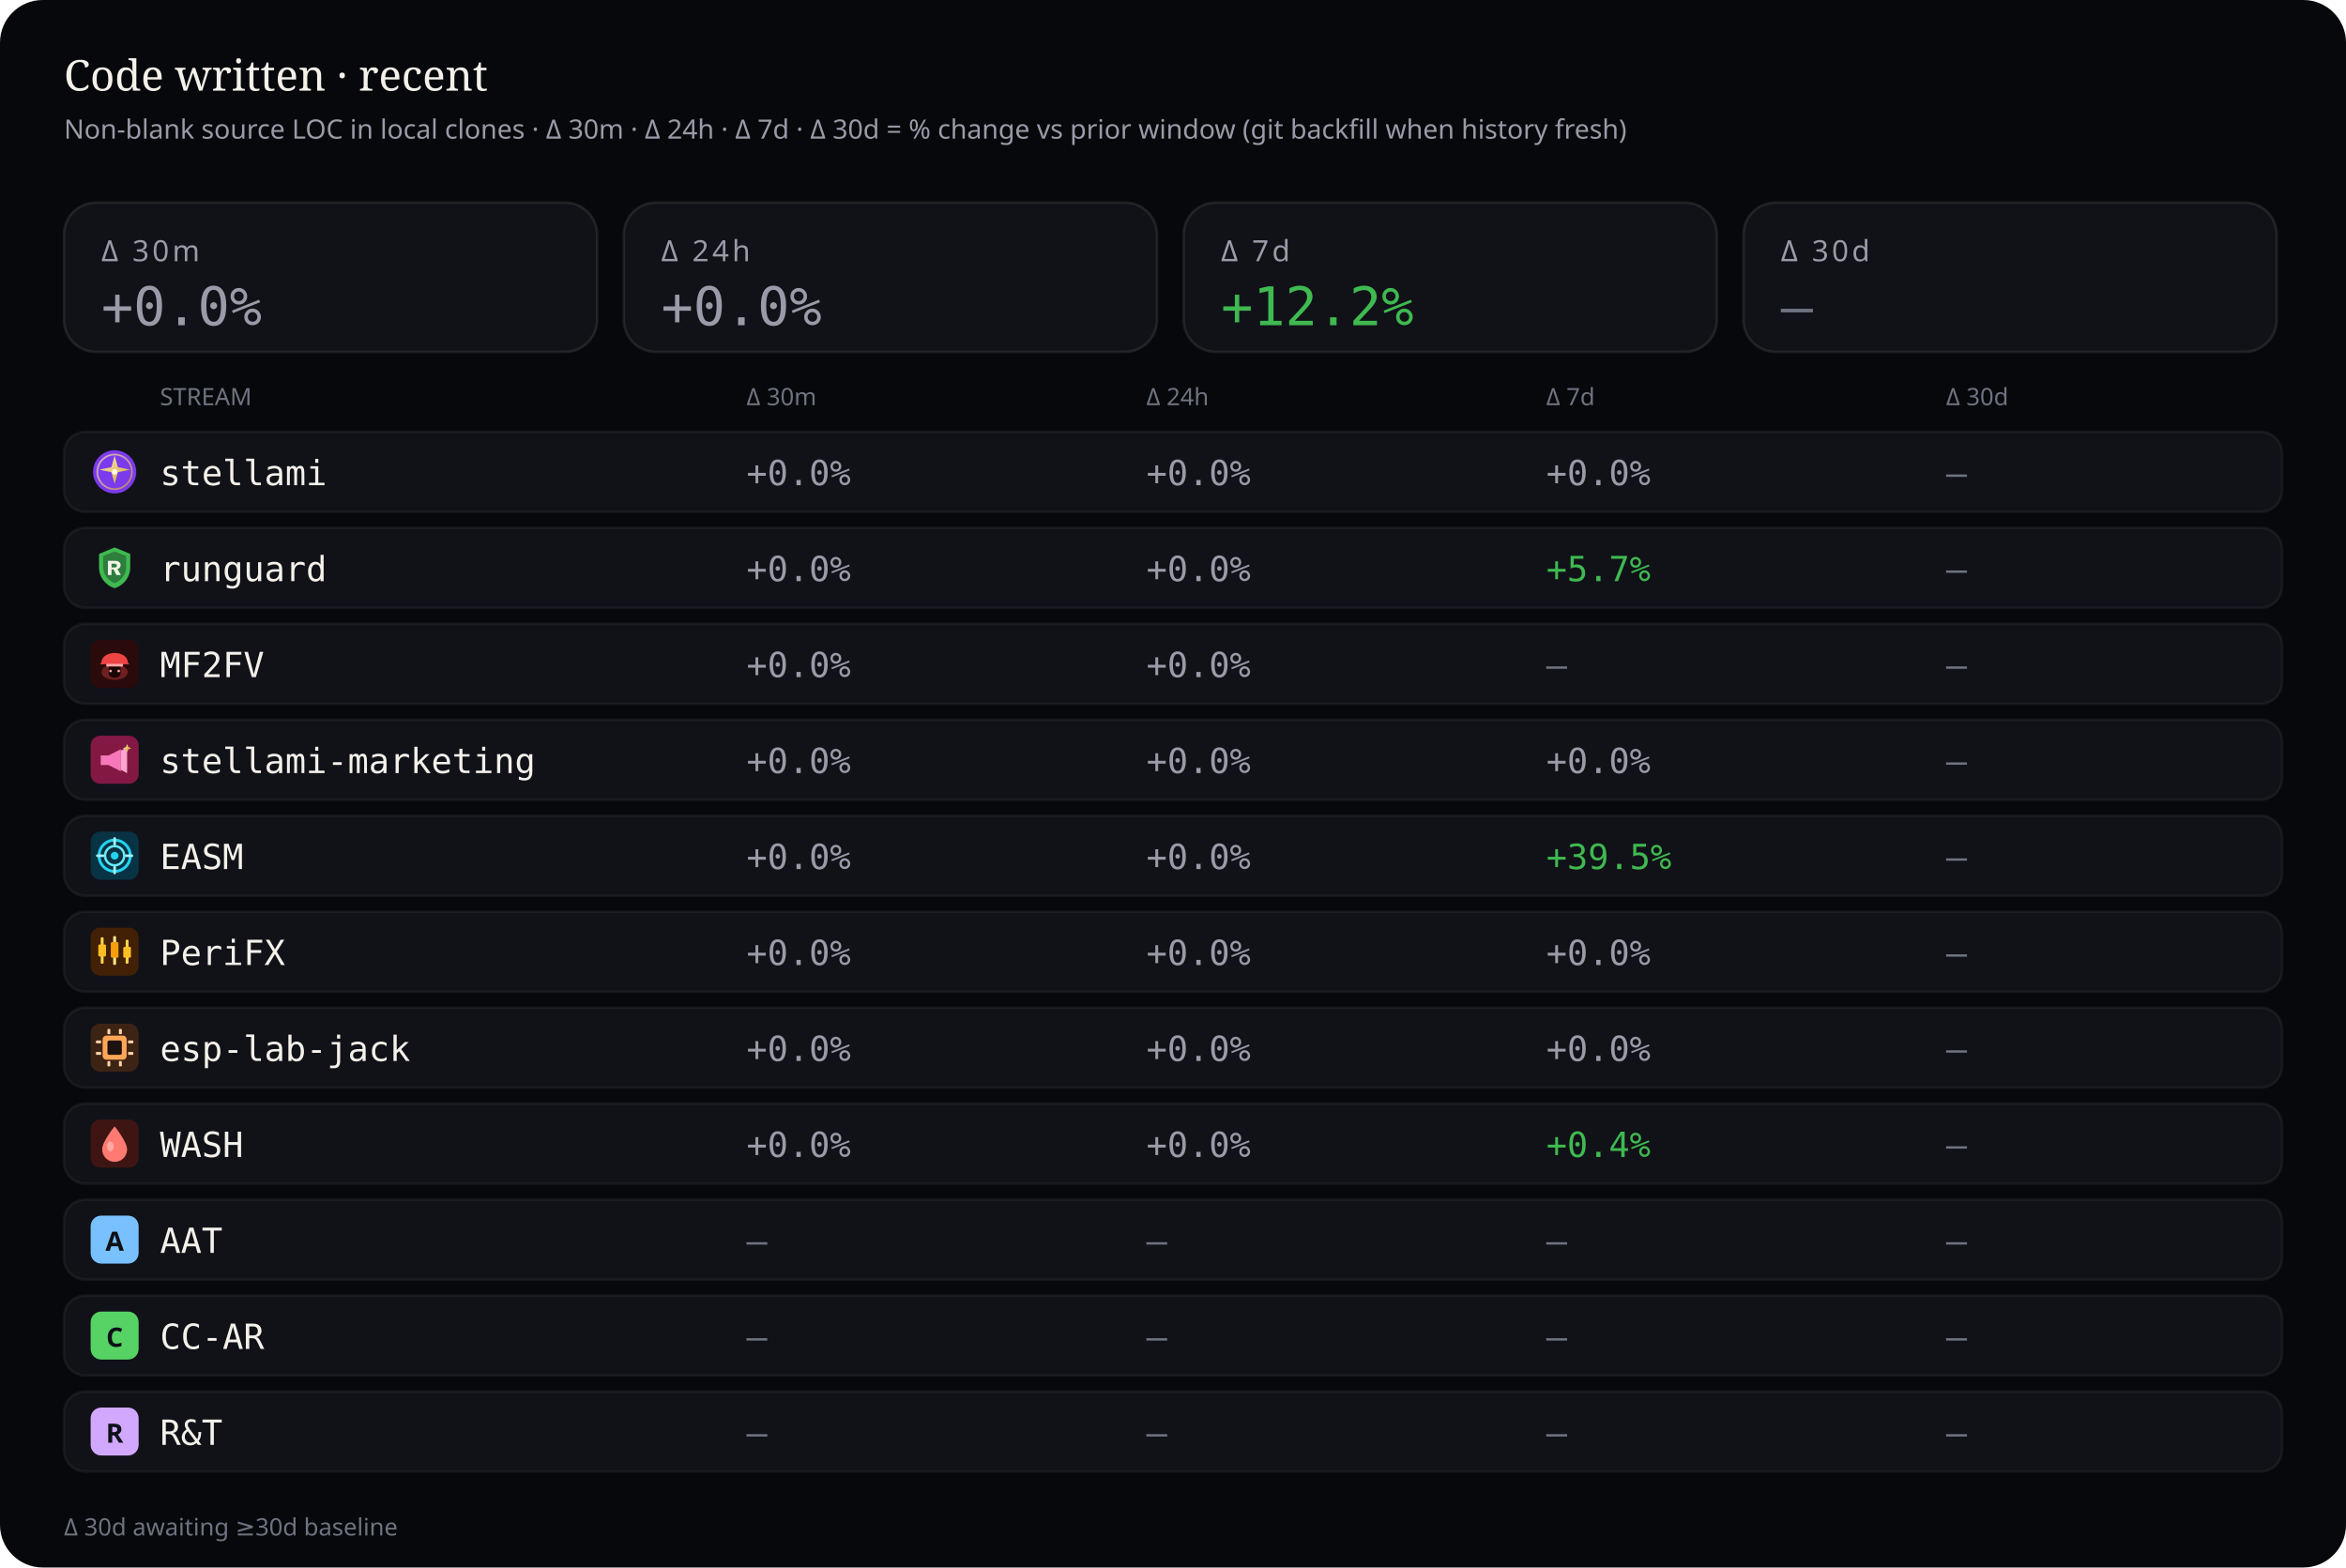
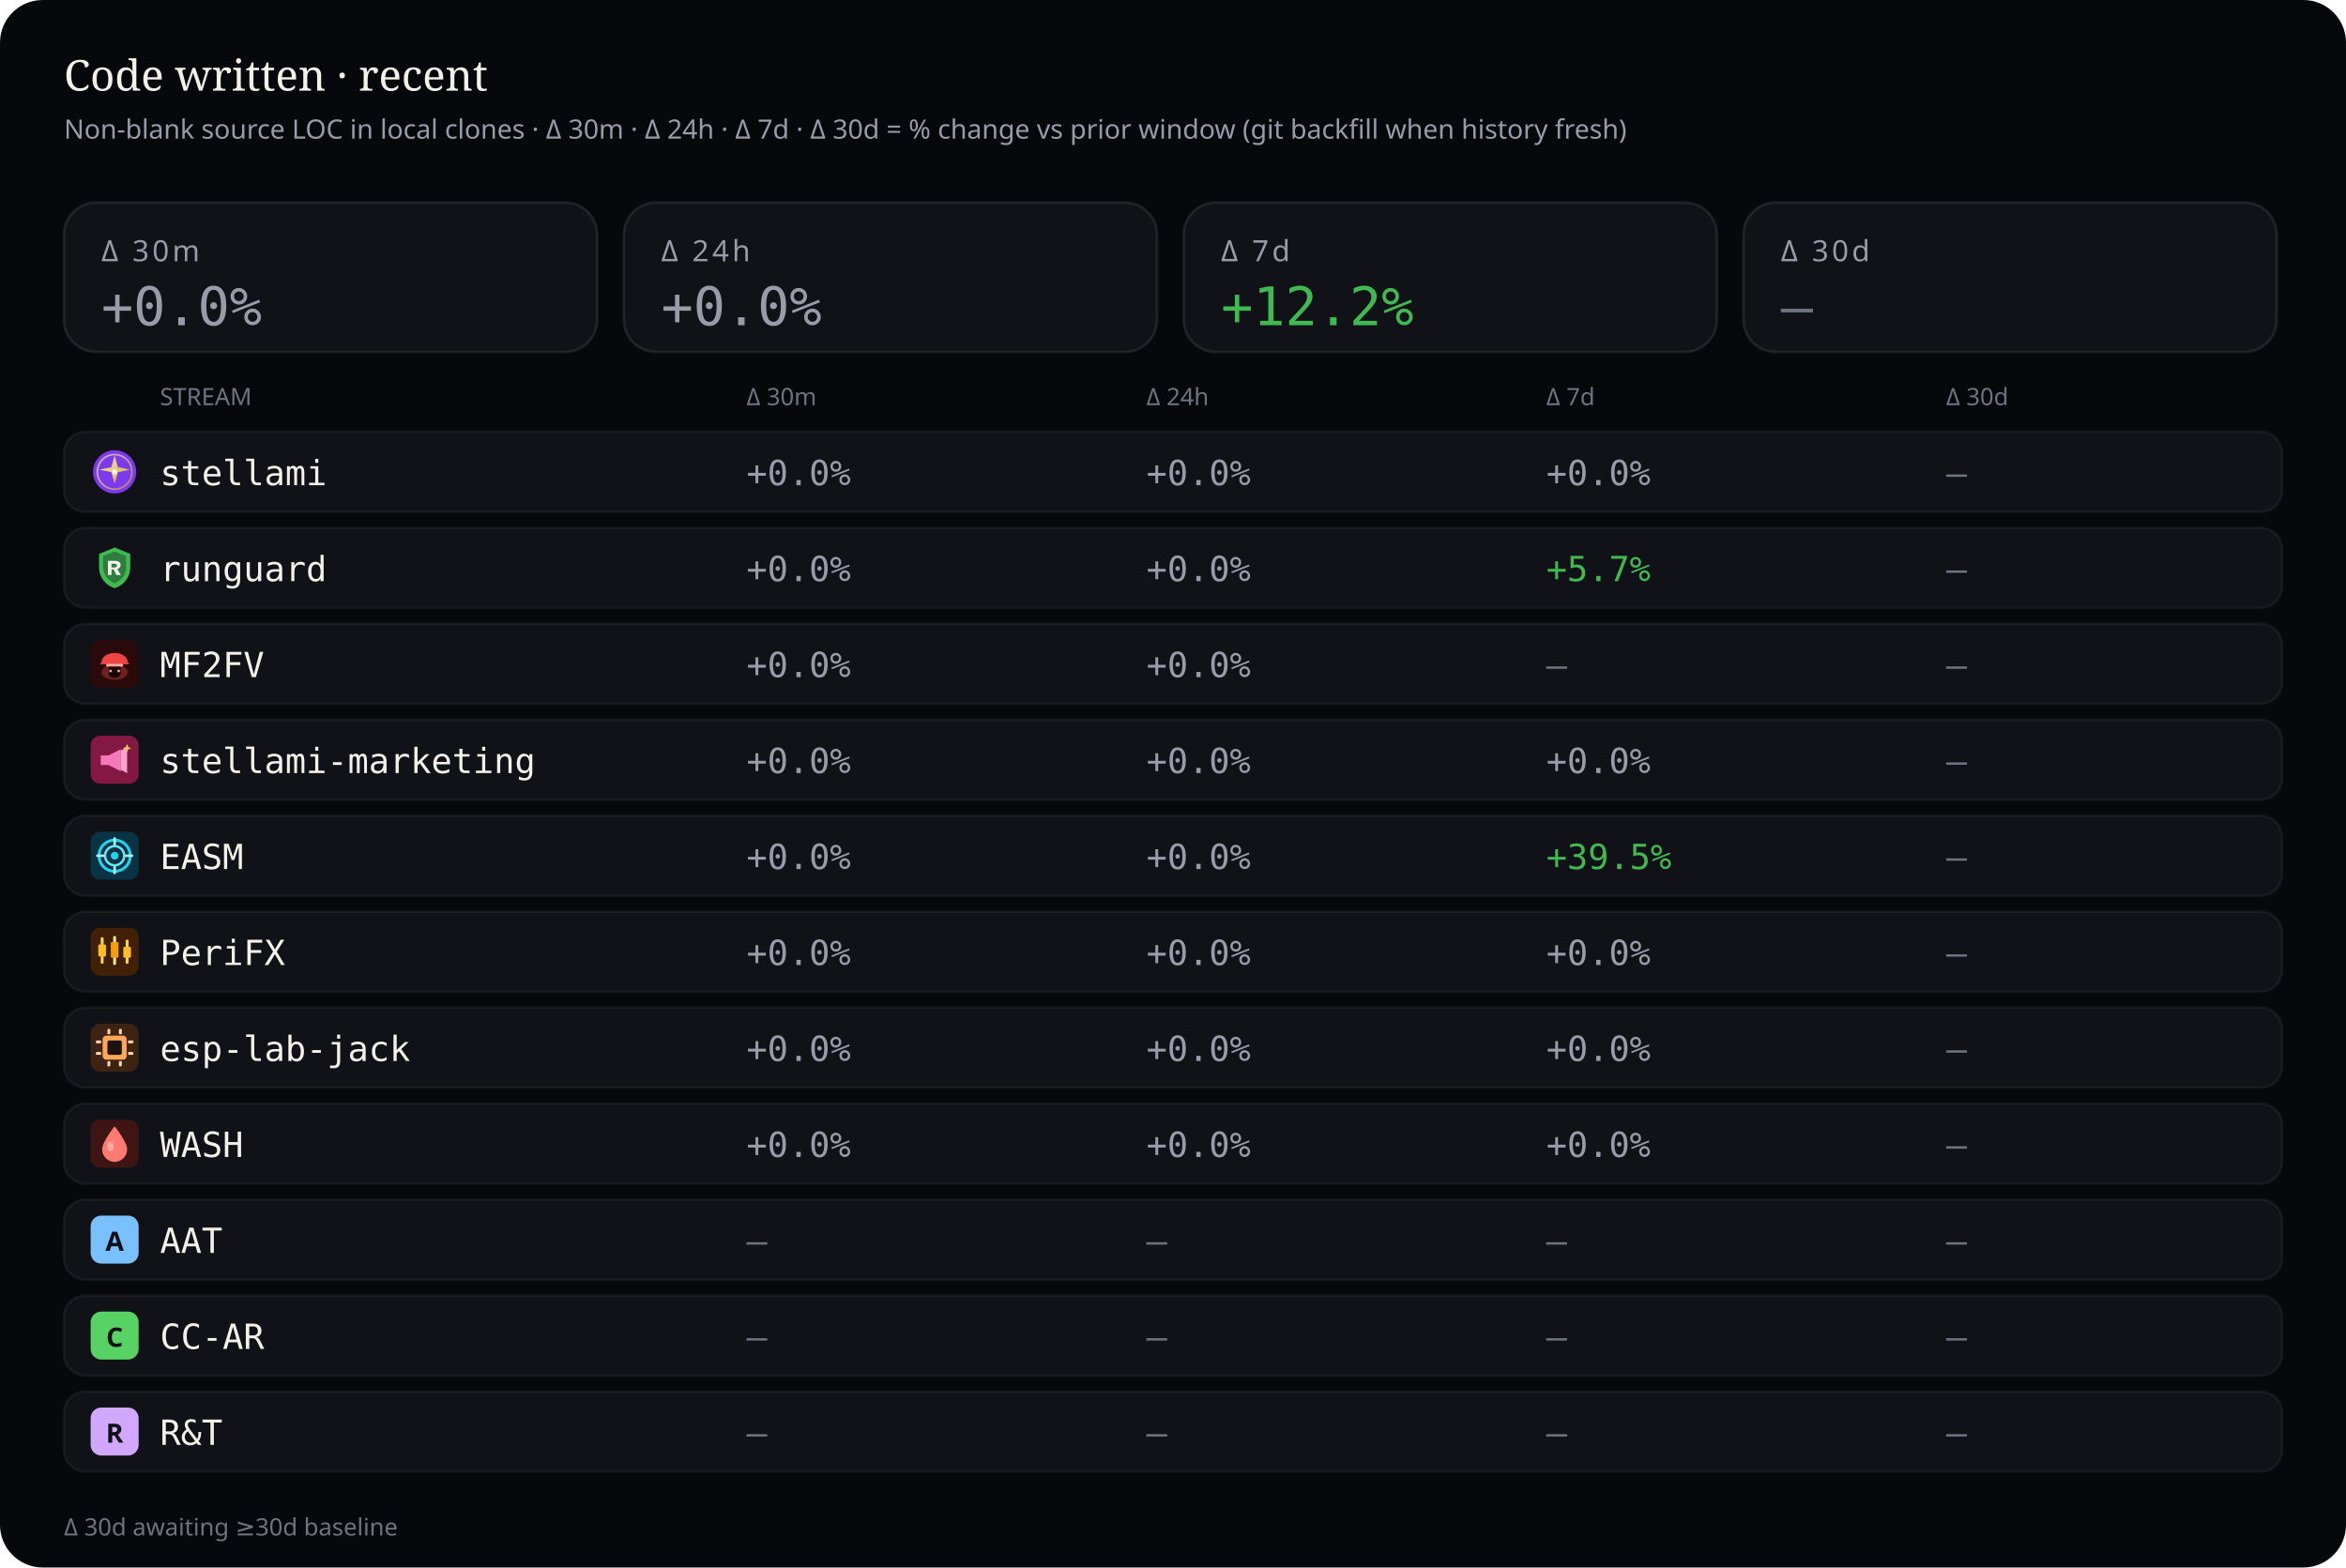
<svg xmlns="http://www.w3.org/2000/svg" viewBox="0 0 880 588" width="880" height="588" role="img" aria-label="Source code deltas — 30 minutes, 24 hours, 7 days, and 30 days">
  <rect width="880" height="588" rx="16" fill="#07080b" />
  <text x="24" y="34" fill="#f4f1ea" font-size="16" font-family="ui-serif, Georgia, serif">Code written · recent</text>
  <text x="24" y="52" fill="#9a9aa8" font-size="10" font-family="ui-sans-serif, system-ui, sans-serif">Non-blank source LOC in local clones · Δ 30m · Δ 24h · Δ 7d · Δ 30d = % change vs prior window (git backfill when history fresh)</text>
  <rect x="24" y="76" width="200" height="56" rx="12" fill="#101218" stroke="rgba(232,228,214,0.10)" />
  <text x="38" y="98" fill="#9a9aa8" font-size="11" font-family="ui-sans-serif, system-ui, sans-serif" letter-spacing="1.2">Δ 30m</text>
  <text x="38" y="122" fill="#9a9aa8" font-size="20" font-family="ui-monospace, SFMono-Regular, monospace">+0.0%</text>
  <rect x="234" y="76" width="200" height="56" rx="12" fill="#101218" stroke="rgba(232,228,214,0.10)" />
  <text x="248" y="98" fill="#9a9aa8" font-size="11" font-family="ui-sans-serif, system-ui, sans-serif" letter-spacing="1.2">Δ 24h</text>
  <text x="248" y="122" fill="#9a9aa8" font-size="20" font-family="ui-monospace, SFMono-Regular, monospace">+0.0%</text>
  <rect x="444" y="76" width="200" height="56" rx="12" fill="#101218" stroke="rgba(232,228,214,0.10)" />
  <text x="458" y="98" fill="#9a9aa8" font-size="11" font-family="ui-sans-serif, system-ui, sans-serif" letter-spacing="1.2">Δ 7d</text>
  <text x="458" y="122" fill="#3fb950" font-size="20" font-family="ui-monospace, SFMono-Regular, monospace">+12.2%</text>
  <rect x="654" y="76" width="200" height="56" rx="12" fill="#101218" stroke="rgba(232,228,214,0.10)" />
  <text x="668" y="98" fill="#9a9aa8" font-size="11" font-family="ui-sans-serif, system-ui, sans-serif" letter-spacing="1.2">Δ 30d</text>
  <text x="668" y="122" fill="#6f7380" font-size="20" font-family="ui-monospace, SFMono-Regular, monospace">—</text>
  <text x="60" y="152" fill="#6f7380" font-size="9" font-family="ui-sans-serif, system-ui, sans-serif">STREAM</text>
  <text x="280" y="152" fill="#6f7380" font-size="9" font-family="ui-sans-serif, system-ui, sans-serif">Δ 30m</text>
  <text x="430" y="152" fill="#6f7380" font-size="9" font-family="ui-sans-serif, system-ui, sans-serif">Δ 24h</text>
  <text x="580" y="152" fill="#6f7380" font-size="9" font-family="ui-sans-serif, system-ui, sans-serif">Δ 7d</text>
  <text x="730" y="152" fill="#6f7380" font-size="9" font-family="ui-sans-serif, system-ui, sans-serif">Δ 30d</text>
  <rect x="24" y="162" width="832" height="30" rx="8" fill="#101218" stroke="rgba(232,228,214,0.06)" />
  <g id="stream_logo_stellami" class="stream_logo" data-stream="stellami" transform="translate(34.0,168.0) scale(0.9)" opacity="1.0">
    <defs>
      <linearGradient id="stream_logo_stellami-stellami-gold" x1="0%" y1="0%" x2="100%" y2="100%">
        <stop offset="0%" stop-color="#f5e6a8" />
        <stop offset="55%" stop-color="#e8c57a" />
        <stop offset="100%" stop-color="#c9a227" />
      </linearGradient>
    </defs>
    <circle cx="10" cy="10" r="9" fill="#7c3aed" />
    <circle cx="10" cy="10" r="7.2" fill="none" stroke="url(#stream_logo_stellami-stellami-gold)" stroke-width="0.7" opacity=".7" />
    <path fill="url(#stream_logo_stellami-stellami-gold)" d="M10 3.2 L11.35 8.05 L16.4 9.1 L11.35 10.15 L10 15 L8.65 10.15 L3.6 9.1 L8.65 8.05 Z" />
    <circle cx="10" cy="10" r="1.15" fill="#fff8e8" />
  </g>
  <use class="stream_logo" data-stream="stellami" href="#stream_logo_stellami" x="34.0" y="168.0" width="18" height="18" opacity="0" />
  <text x="60" y="182" fill="#f4f1ea" font-size="13" font-family="ui-monospace, SFMono-Regular, monospace">stellami</text>
  <text x="280" y="182" fill="#9a9aa8" font-size="13" font-family="ui-monospace, SFMono-Regular, monospace">+0.0%</text>
  <text x="430" y="182" fill="#9a9aa8" font-size="13" font-family="ui-monospace, SFMono-Regular, monospace">+0.0%</text>
  <text x="580" y="182" fill="#9a9aa8" font-size="13" font-family="ui-monospace, SFMono-Regular, monospace">+0.0%</text>
  <text x="730" y="182" fill="#6f7380" font-size="13" font-family="ui-monospace, SFMono-Regular, monospace">—</text>
  <rect x="24" y="198" width="832" height="30" rx="8" fill="#101218" stroke="rgba(232,228,214,0.06)" />
  <g id="stream_logo_runguard" class="stream_logo" data-stream="runguard" transform="translate(34.0,204.0) scale(0.9)" opacity="1.0">
    <path fill="#3fb950" d="M10 1.5 L16.5 4.2 V9.8 C16.5 14.1 13.6 17.4 10 18.5 C6.4 17.4 3.5 14.1 3.5 9.8 V4.2 Z" />
    <path fill="#0d1117" fill-opacity=".35" d="M10 3.2 L14.8 5.1 V9.7 C14.8 12.9 12.6 15.4 10 16.4 C7.4 15.4 5.2 12.9 5.2 9.7 V5.1 Z" />
    <path fill="#f4f1ea" d="M7.2 7.1h3.1c1.35 0 2.2.7 2.2 1.75 0 .85-.5 1.45-1.35 1.65L12.6 13h-1.85l-1.2-2.35H8.7V13H7.2V7.1zm1.5 1.2v1.55h1.35c.55 0 .9-.28.9-.75s-.35-.8-.9-.8H8.7z" />
  </g>
  <use class="stream_logo" data-stream="runguard" href="#stream_logo_runguard" x="34.0" y="204.0" width="18" height="18" opacity="0" />
  <text x="60" y="218" fill="#f4f1ea" font-size="13" font-family="ui-monospace, SFMono-Regular, monospace">runguard</text>
  <text x="280" y="218" fill="#9a9aa8" font-size="13" font-family="ui-monospace, SFMono-Regular, monospace">+0.0%</text>
  <text x="430" y="218" fill="#9a9aa8" font-size="13" font-family="ui-monospace, SFMono-Regular, monospace">+0.0%</text>
  <text x="580" y="218" fill="#3fb950" font-size="13" font-family="ui-monospace, SFMono-Regular, monospace">+5.7%</text>
  <text x="730" y="218" fill="#6f7380" font-size="13" font-family="ui-monospace, SFMono-Regular, monospace">—</text>
  <rect x="24" y="234" width="832" height="30" rx="8" fill="#101218" stroke="rgba(232,228,214,0.06)" />
  <g id="stream_logo_mf2fv" class="stream_logo" data-stream="mf2fv" transform="translate(34.0,240.0) scale(0.9)" opacity="1.0">
    <rect width="20" height="20" rx="4" fill="#2a0a0a" />
    <ellipse cx="10" cy="13.5" rx="5.5" ry="3.2" fill="#ef4444" opacity=".35" />
    <path fill="#ef4444" d="M4.5 9.5 C4.5 7.2 6.8 5.5 10 5.5 S15.5 7.2 15.5 9.5 L16.2 10.2 H3.8 Z" />
    <rect x="6.5" y="10" width="7" height="1.2" rx="0.4" fill="#fca5a5" />
    <path fill="#1a0505" d="M7.5 11.2 h5 v2.8 c0 1-1.1 1.8-2.5 1.8 s-2.5-.8-2.5-1.8 v-2.8z" />
    <circle cx="8.3" cy="13" r="0.55" fill="#fca5a5" />
    <circle cx="11.7" cy="13" r="0.55" fill="#fca5a5" />
  </g>
  <use class="stream_logo" data-stream="mf2fv" href="#stream_logo_mf2fv" x="34.0" y="240.0" width="18" height="18" opacity="0" />
  <text x="60" y="254" fill="#f4f1ea" font-size="13" font-family="ui-monospace, SFMono-Regular, monospace">MF2FV</text>
  <text x="280" y="254" fill="#9a9aa8" font-size="13" font-family="ui-monospace, SFMono-Regular, monospace">+0.0%</text>
  <text x="430" y="254" fill="#9a9aa8" font-size="13" font-family="ui-monospace, SFMono-Regular, monospace">+0.0%</text>
  <text x="580" y="254" fill="#6f7380" font-size="13" font-family="ui-monospace, SFMono-Regular, monospace">—</text>
  <text x="730" y="254" fill="#6f7380" font-size="13" font-family="ui-monospace, SFMono-Regular, monospace">—</text>
  <rect x="24" y="270" width="832" height="30" rx="8" fill="#101218" stroke="rgba(232,228,214,0.06)" />
  <g id="stream_logo_stellami-marketing" class="stream_logo" data-stream="stellami-marketing" transform="translate(34.0,276.0) scale(0.9)" opacity="1.0">
    <defs>
      <linearGradient id="stream_logo_stellami-marketing-smkt-gold" x1="0%" y1="0%" x2="100%" y2="100%">
        <stop offset="0%" stop-color="#f5e6a8" />
        <stop offset="100%" stop-color="#c9a227" />
      </linearGradient>
    </defs>
    <rect width="20" height="20" rx="4" fill="#831843" />
    <path fill="#f778ba" d="M4.2 8.2h3.2l5.2-2.6v9.2l-5.2-2.6H4.2z" />
    <path fill="#fda4d0" d="M12.6 6.2l2.6-1.4v10.8l-2.6-1.4z" />
    <path fill="url(#stream_logo_stellami-marketing-smkt-gold)" d="M15.2 3.4 L15.7 4.7 L17 5.2 L15.7 5.7 L15.2 7 L14.7 5.7 L13.4 5.2 L14.7 4.7 Z" />
  </g>
  <use class="stream_logo" data-stream="stellami-marketing" href="#stream_logo_stellami-marketing" x="34.0" y="276.0" width="18" height="18" opacity="0" />
  <text x="60" y="290" fill="#f4f1ea" font-size="13" font-family="ui-monospace, SFMono-Regular, monospace">stellami-marketing</text>
  <text x="280" y="290" fill="#9a9aa8" font-size="13" font-family="ui-monospace, SFMono-Regular, monospace">+0.0%</text>
  <text x="430" y="290" fill="#9a9aa8" font-size="13" font-family="ui-monospace, SFMono-Regular, monospace">+0.0%</text>
  <text x="580" y="290" fill="#9a9aa8" font-size="13" font-family="ui-monospace, SFMono-Regular, monospace">+0.0%</text>
  <text x="730" y="290" fill="#6f7380" font-size="13" font-family="ui-monospace, SFMono-Regular, monospace">—</text>
  <rect x="24" y="306" width="832" height="30" rx="8" fill="#101218" stroke="rgba(232,228,214,0.06)" />
  <g id="stream_logo_easm" class="stream_logo" data-stream="easm" transform="translate(34.0,312.0) scale(0.9)" opacity="1.0">
    <rect width="20" height="20" rx="4" fill="#083344" />
    <circle cx="10" cy="10" r="6.5" fill="none" stroke="#22d3ee" stroke-width="1.2" />
    <circle cx="10" cy="10" r="4" fill="none" stroke="#67e8f9" stroke-width="1" />
    <circle cx="10" cy="10" r="1.6" fill="#22d3ee" />
    <path d="M10 2.8 V5.2 M10 14.8 V17.2 M2.8 10 H5.2 M14.8 10 H17.2" stroke="#a5f3fc" stroke-width="1.1" stroke-linecap="round" />
  </g>
  <use class="stream_logo" data-stream="easm" href="#stream_logo_easm" x="34.0" y="312.0" width="18" height="18" opacity="0" />
  <text x="60" y="326" fill="#f4f1ea" font-size="13" font-family="ui-monospace, SFMono-Regular, monospace">EASM</text>
  <text x="280" y="326" fill="#9a9aa8" font-size="13" font-family="ui-monospace, SFMono-Regular, monospace">+0.0%</text>
  <text x="430" y="326" fill="#9a9aa8" font-size="13" font-family="ui-monospace, SFMono-Regular, monospace">+0.0%</text>
  <text x="580" y="326" fill="#3fb950" font-size="13" font-family="ui-monospace, SFMono-Regular, monospace">+39.5%</text>
  <text x="730" y="326" fill="#6f7380" font-size="13" font-family="ui-monospace, SFMono-Regular, monospace">—</text>
  <rect x="24" y="342" width="832" height="30" rx="8" fill="#101218" stroke="rgba(232,228,214,0.06)" />
  <g id="stream_logo_peri" class="stream_logo" data-stream="peri" transform="translate(34.0,348.0) scale(0.9)" opacity="1.0">
    <rect width="20" height="20" rx="4" fill="#422006" />
    <rect x="4.2" y="4" width="1.2" height="11" rx="0.4" fill="#fcd34d" />
    <rect x="3.2" y="7" width="3.2" height="5" rx="0.5" fill="#fbbf24" />
    <rect x="9.4" y="3.5" width="1.2" height="12" rx="0.4" fill="#fde68a" />
    <rect x="8.4" y="6" width="3.2" height="6.5" rx="0.5" fill="#f59e0b" />
    <rect x="14.6" y="5" width="1.2" height="10" rx="0.4" fill="#fcd34d" />
    <rect x="13.6" y="8" width="3.2" height="4.5" rx="0.5" fill="#fbbf24" />
  </g>
  <use class="stream_logo" data-stream="peri" href="#stream_logo_peri" x="34.0" y="348.0" width="18" height="18" opacity="0" />
  <text x="60" y="362" fill="#f4f1ea" font-size="13" font-family="ui-monospace, SFMono-Regular, monospace">PeriFX</text>
  <text x="280" y="362" fill="#9a9aa8" font-size="13" font-family="ui-monospace, SFMono-Regular, monospace">+0.0%</text>
  <text x="430" y="362" fill="#9a9aa8" font-size="13" font-family="ui-monospace, SFMono-Regular, monospace">+0.0%</text>
  <text x="580" y="362" fill="#9a9aa8" font-size="13" font-family="ui-monospace, SFMono-Regular, monospace">+0.0%</text>
  <text x="730" y="362" fill="#6f7380" font-size="13" font-family="ui-monospace, SFMono-Regular, monospace">—</text>
  <rect x="24" y="378" width="832" height="30" rx="8" fill="#101218" stroke="rgba(232,228,214,0.06)" />
  <g id="stream_logo_esp-lab-jack" class="stream_logo" data-stream="esp-lab-jack" transform="translate(34.0,384.0) scale(0.9)" opacity="1.0">
    <rect width="20" height="20" rx="4" fill="#3d2314" />
    <rect x="5" y="5" width="10" height="10" rx="1.5" fill="#ffa657" />
    <rect x="7" y="7" width="6" height="6" rx="0.8" fill="#1c1210" />
    <rect x="2.2" y="7" width="2.2" height="1.2" rx="0.3" fill="#ffd4a8" />
    <rect x="2.2" y="11.8" width="2.2" height="1.2" rx="0.3" fill="#ffd4a8" />
    <rect x="15.6" y="7" width="2.2" height="1.2" rx="0.3" fill="#ffd4a8" />
    <rect x="15.6" y="11.8" width="2.2" height="1.2" rx="0.3" fill="#ffd4a8" />
    <rect x="7" y="2.2" width="1.2" height="2.2" rx="0.3" fill="#ffd4a8" />
    <rect x="11.8" y="2.2" width="1.2" height="2.2" rx="0.3" fill="#ffd4a8" />
    <rect x="7" y="15.6" width="1.2" height="2.2" rx="0.3" fill="#ffd4a8" />
    <rect x="11.8" y="15.6" width="1.2" height="2.2" rx="0.3" fill="#ffd4a8" />
  </g>
  <use class="stream_logo" data-stream="esp-lab-jack" href="#stream_logo_esp-lab-jack" x="34.0" y="384.0" width="18" height="18" opacity="0" />
  <text x="60" y="398" fill="#f4f1ea" font-size="13" font-family="ui-monospace, SFMono-Regular, monospace">esp-lab-jack</text>
  <text x="280" y="398" fill="#9a9aa8" font-size="13" font-family="ui-monospace, SFMono-Regular, monospace">+0.0%</text>
  <text x="430" y="398" fill="#9a9aa8" font-size="13" font-family="ui-monospace, SFMono-Regular, monospace">+0.0%</text>
  <text x="580" y="398" fill="#9a9aa8" font-size="13" font-family="ui-monospace, SFMono-Regular, monospace">+0.0%</text>
  <text x="730" y="398" fill="#6f7380" font-size="13" font-family="ui-monospace, SFMono-Regular, monospace">—</text>
  <rect x="24" y="414" width="832" height="30" rx="8" fill="#101218" stroke="rgba(232,228,214,0.06)" />
  <g id="stream_logo_wash" class="stream_logo" data-stream="wash" transform="translate(34.0,420.0) scale(0.9)" opacity="1.0">
    <rect width="20" height="20" rx="4" fill="#3f1513" />
    <path fill="#ff7b72" d="M10 2.8 C10 2.8 15.2 9.2 15.2 12.4 A5.2 5.2 0 0 1 4.8 12.4 C4.8 9.2 10 2.8 10 2.8 Z" />
    <ellipse cx="8.2" cy="11.2" rx="1.4" ry="2" fill="#ffd0cc" opacity=".55" />
  </g>
  <use class="stream_logo" data-stream="wash" href="#stream_logo_wash" x="34.0" y="420.0" width="18" height="18" opacity="0" />
  <text x="60" y="434" fill="#f4f1ea" font-size="13" font-family="ui-monospace, SFMono-Regular, monospace">WASH</text>
  <text x="280" y="434" fill="#9a9aa8" font-size="13" font-family="ui-monospace, SFMono-Regular, monospace">+0.0%</text>
  <text x="430" y="434" fill="#9a9aa8" font-size="13" font-family="ui-monospace, SFMono-Regular, monospace">+0.0%</text>
-   <text x="580" y="434" fill="#3fb950" font-size="13" font-family="ui-monospace, SFMono-Regular, monospace">+0.4%</text>
+   <text x="580" y="434" fill="#9a9aa8" font-size="13" font-family="ui-monospace, SFMono-Regular, monospace">+0.0%</text>
  <text x="730" y="434" fill="#6f7380" font-size="13" font-family="ui-monospace, SFMono-Regular, monospace">—</text>
  <rect x="24" y="450" width="832" height="30" rx="8" fill="#101218" stroke="rgba(232,228,214,0.06)" />
  <g id="stream_logo_aat" class="stream_logo" data-stream="aat" opacity="1.0">
    <rect x="34.0" y="456.0" width="18" height="18" rx="4" fill="#79c0ff" />
    <text x="43.0" y="469.2" text-anchor="middle" fill="#0d1117" font-size="10" font-family="ui-sans-serif, system-ui, sans-serif" font-weight="700">A</text>
  </g>
  <text x="60" y="470" fill="#f4f1ea" font-size="13" font-family="ui-monospace, SFMono-Regular, monospace">AAT</text>
  <text x="280" y="470" fill="#6f7380" font-size="13" font-family="ui-monospace, SFMono-Regular, monospace">—</text>
  <text x="430" y="470" fill="#6f7380" font-size="13" font-family="ui-monospace, SFMono-Regular, monospace">—</text>
  <text x="580" y="470" fill="#6f7380" font-size="13" font-family="ui-monospace, SFMono-Regular, monospace">—</text>
  <text x="730" y="470" fill="#6f7380" font-size="13" font-family="ui-monospace, SFMono-Regular, monospace">—</text>
  <rect x="24" y="486" width="832" height="30" rx="8" fill="#101218" stroke="rgba(232,228,214,0.06)" />
  <g id="stream_logo_cc-ar" class="stream_logo" data-stream="cc-ar" opacity="1.0">
    <rect x="34.0" y="492.0" width="18" height="18" rx="4" fill="#56d364" />
    <text x="43.0" y="505.2" text-anchor="middle" fill="#0d1117" font-size="10" font-family="ui-sans-serif, system-ui, sans-serif" font-weight="700">C</text>
  </g>
  <text x="60" y="506" fill="#f4f1ea" font-size="13" font-family="ui-monospace, SFMono-Regular, monospace">CC-AR</text>
  <text x="280" y="506" fill="#6f7380" font-size="13" font-family="ui-monospace, SFMono-Regular, monospace">—</text>
  <text x="430" y="506" fill="#6f7380" font-size="13" font-family="ui-monospace, SFMono-Regular, monospace">—</text>
  <text x="580" y="506" fill="#6f7380" font-size="13" font-family="ui-monospace, SFMono-Regular, monospace">—</text>
  <text x="730" y="506" fill="#6f7380" font-size="13" font-family="ui-monospace, SFMono-Regular, monospace">—</text>
  <rect x="24" y="522" width="832" height="30" rx="8" fill="#101218" stroke="rgba(232,228,214,0.06)" />
  <g id="stream_logo_rt" class="stream_logo" data-stream="rt" opacity="1.0">
    <rect x="34.0" y="528.0" width="18" height="18" rx="4" fill="#d2a8ff" />
    <text x="43.0" y="541.2" text-anchor="middle" fill="#0d1117" font-size="10" font-family="ui-sans-serif, system-ui, sans-serif" font-weight="700">R</text>
  </g>
  <text x="60" y="542" fill="#f4f1ea" font-size="13" font-family="ui-monospace, SFMono-Regular, monospace">R&amp;T</text>
  <text x="280" y="542" fill="#6f7380" font-size="13" font-family="ui-monospace, SFMono-Regular, monospace">—</text>
  <text x="430" y="542" fill="#6f7380" font-size="13" font-family="ui-monospace, SFMono-Regular, monospace">—</text>
  <text x="580" y="542" fill="#6f7380" font-size="13" font-family="ui-monospace, SFMono-Regular, monospace">—</text>
  <text x="730" y="542" fill="#6f7380" font-size="13" font-family="ui-monospace, SFMono-Regular, monospace">—</text>
  <text x="24" y="576" fill="#6f7380" font-size="9" font-family="ui-sans-serif, system-ui, sans-serif">Δ 30d awaiting ≥30d baseline</text>
</svg>
